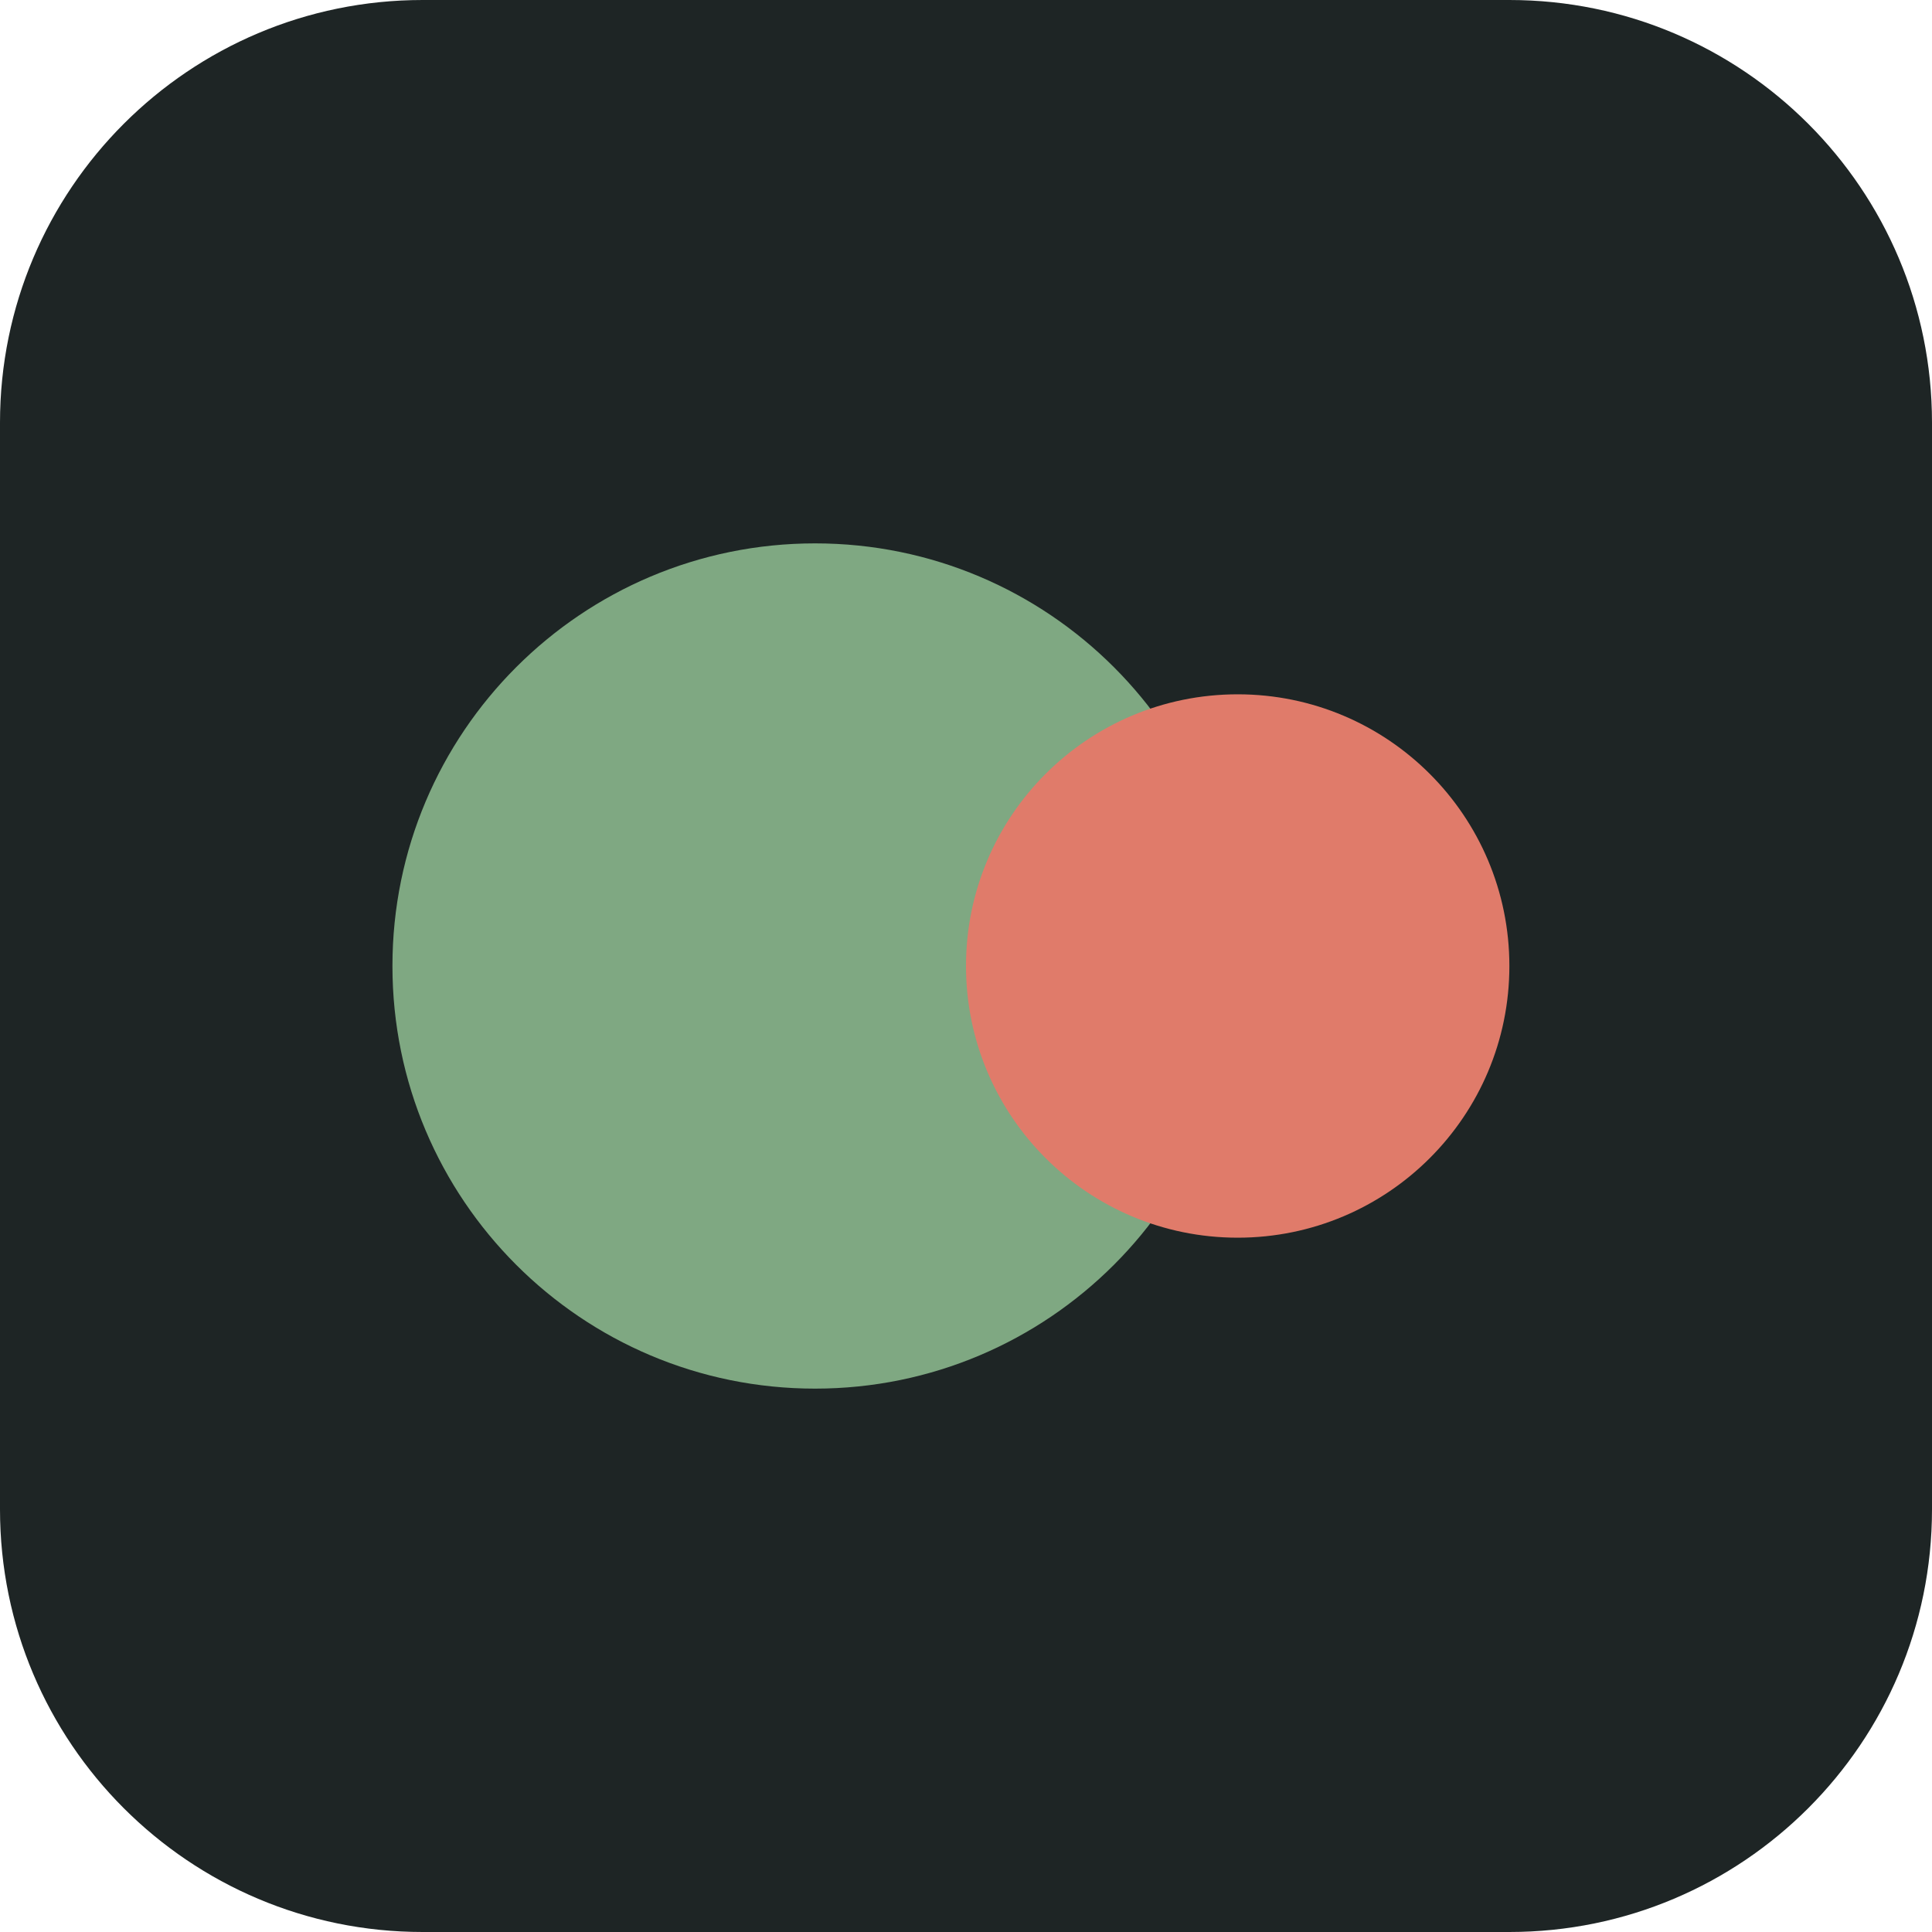
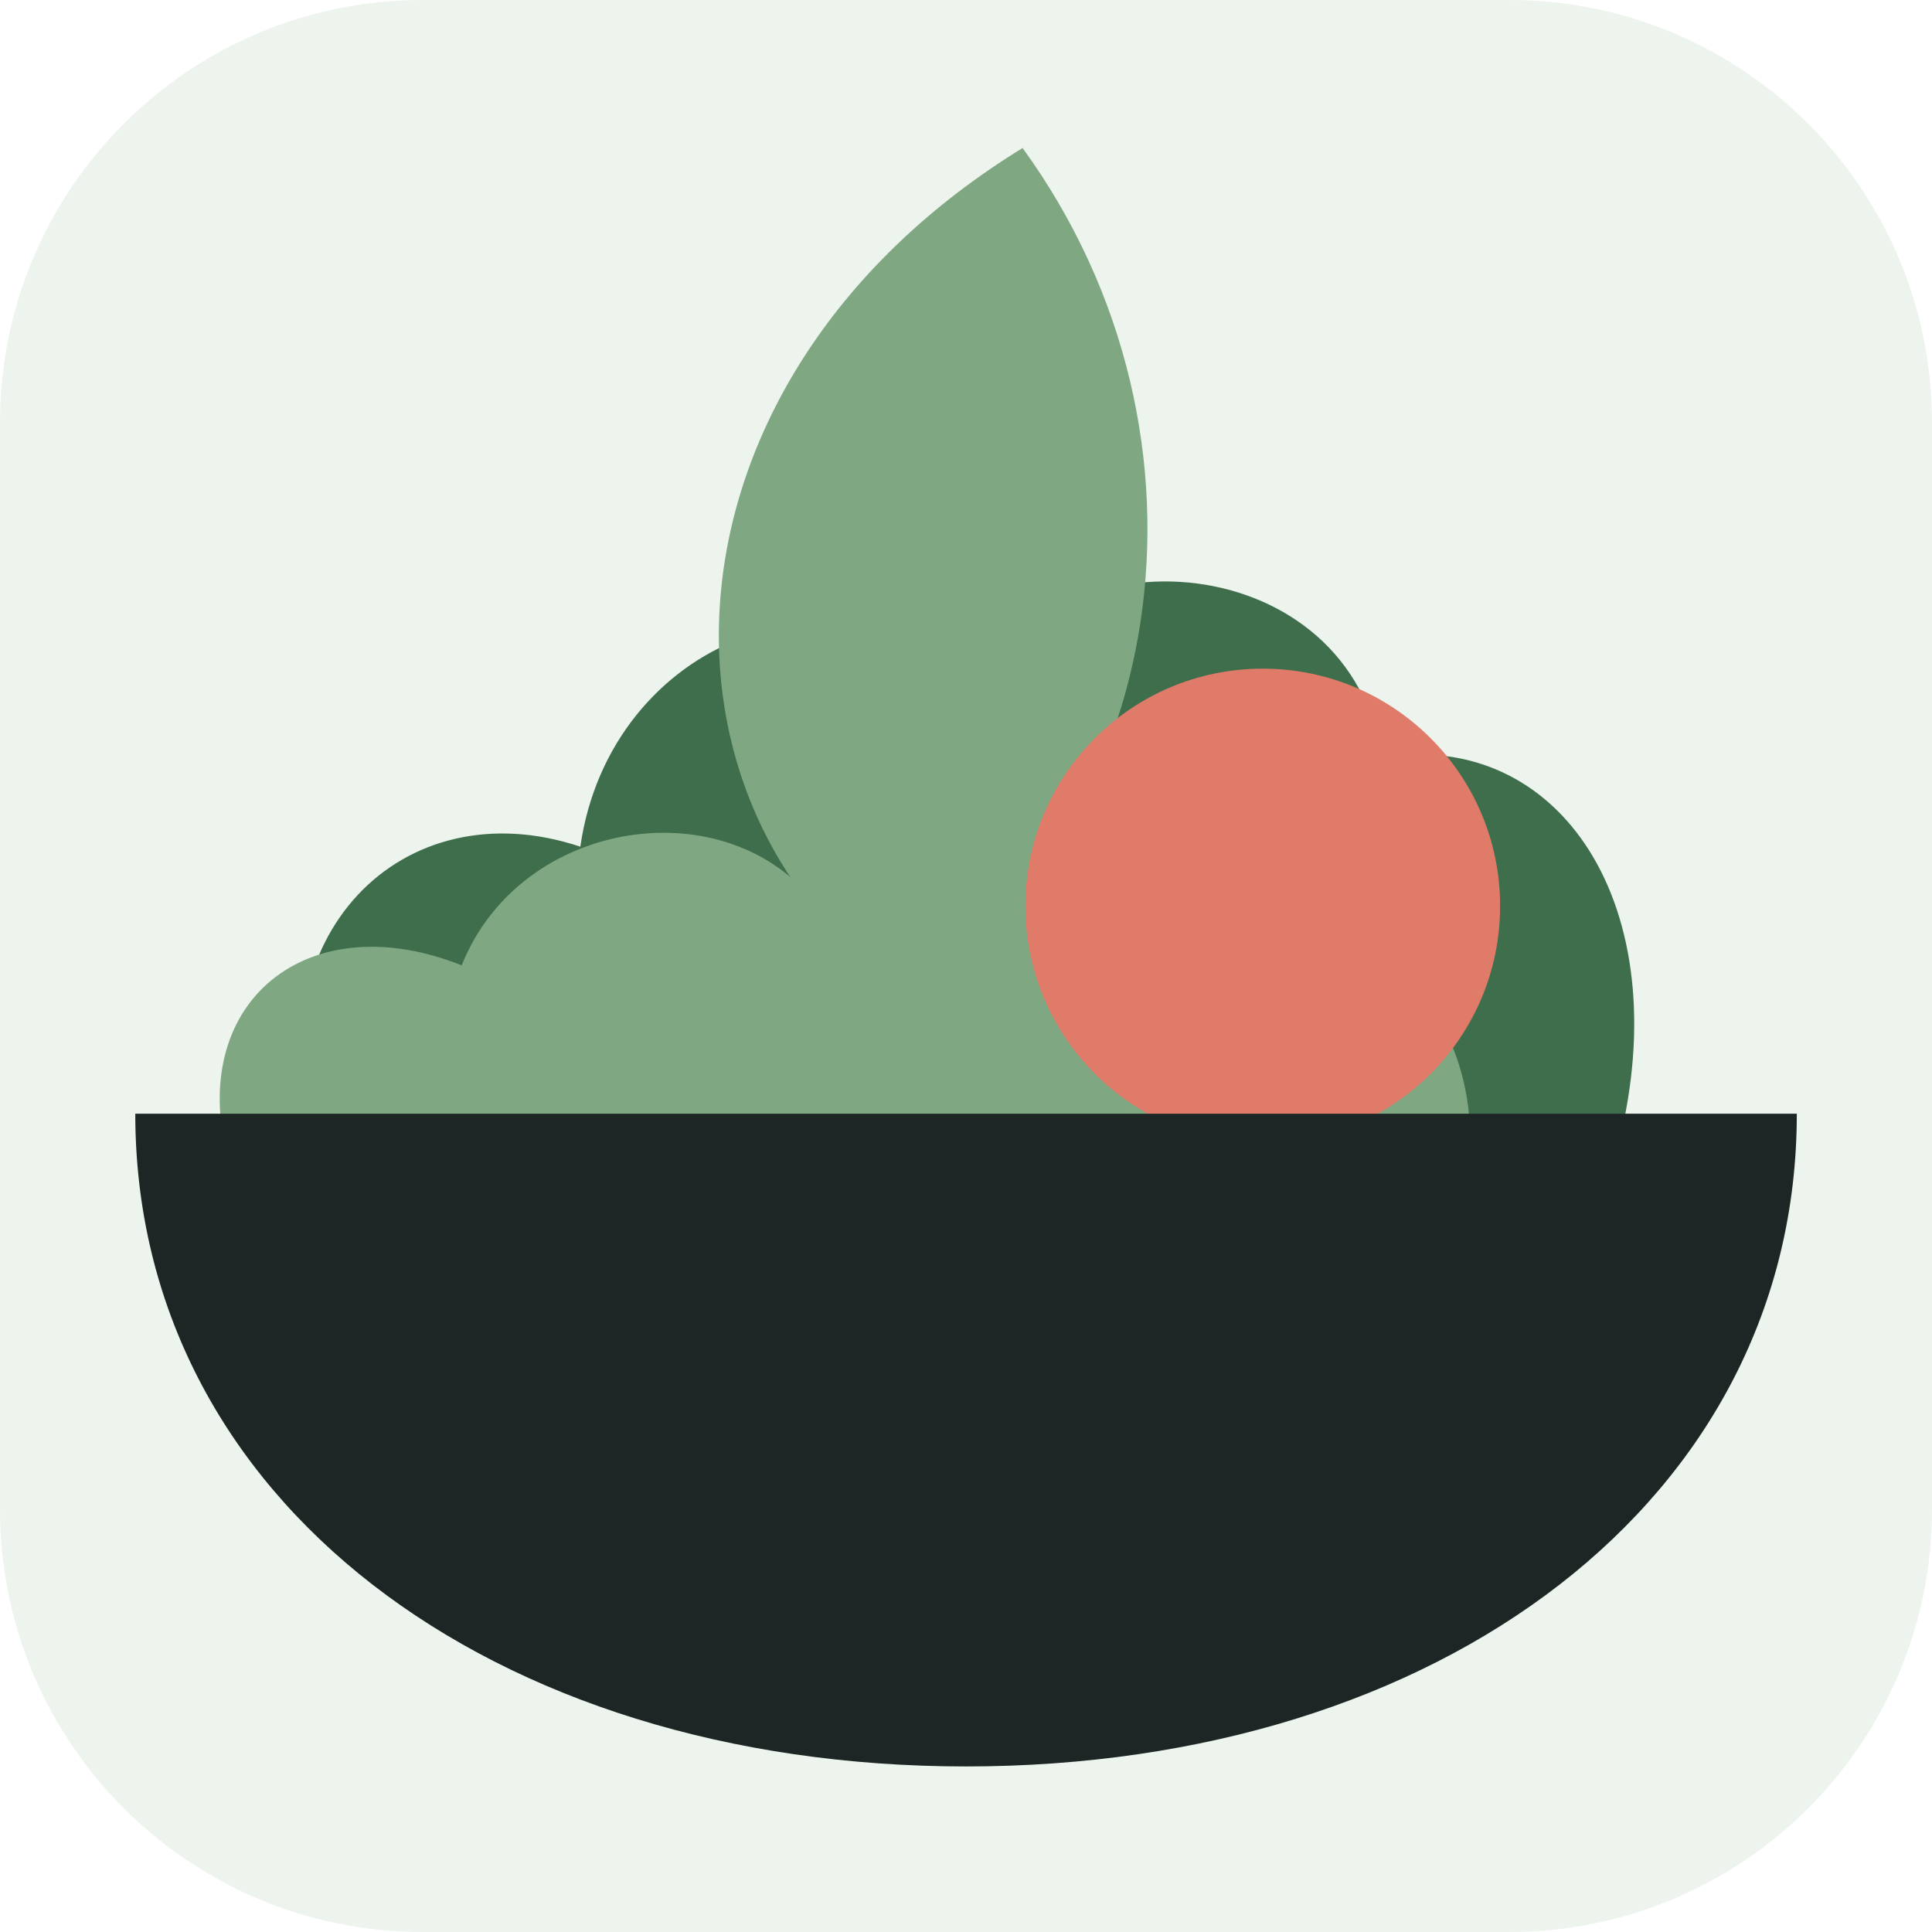
- <svg xmlns="http://www.w3.org/2000/svg" viewBox="0 0 64 64">
-   <rect width="64" height="64" rx="14" fill="#1E2525" />
-   <circle cx="27" cy="32" r="14" fill="#7FA882" />
-   <circle cx="41" cy="32" r="9" fill="#E07B6A" />
+ <svg xmlns="http://www.w3.org/2000/svg" viewBox="0 0 64 64" width="64" height="64" role="img" aria-label="Optional Salad">
+   <rect width="64" height="64" rx="14" fill="#EDF3ED" />
+   <g transform="translate(0.55 1.51) scale(0.98286)">
+     <path d="M10 37 C8 30 13 25 19 27 C20 20 28 17 32 22 C35 16 45 17 46 24 C52 23 56 29 54 37 Z" fill="#3F6E4C" />
+     <g transform="translate(30 32) rotate(6) scale(.9)">
+       <path d="M0 0 C-11 -6 -12 -22 1 -32 C10 -22 9 -7 0 0 Z" fill="#7FA882" />
+     </g>
+     <path d="M7 37 C6 32 10 29 15 31 C17 26 24 25 27 29 C30 25 37 26 38 31 C42 28 49 30 49 37 Z" fill="#7FA882" />
+     <circle cx="42" cy="29" r="8" fill="#E07B6A" />
+     <path d="M4 36 H60 C60 49 48 58 32 58 C16 58 4 49 4 36 Z" fill="#1E2525" />
+   </g>
</svg>
